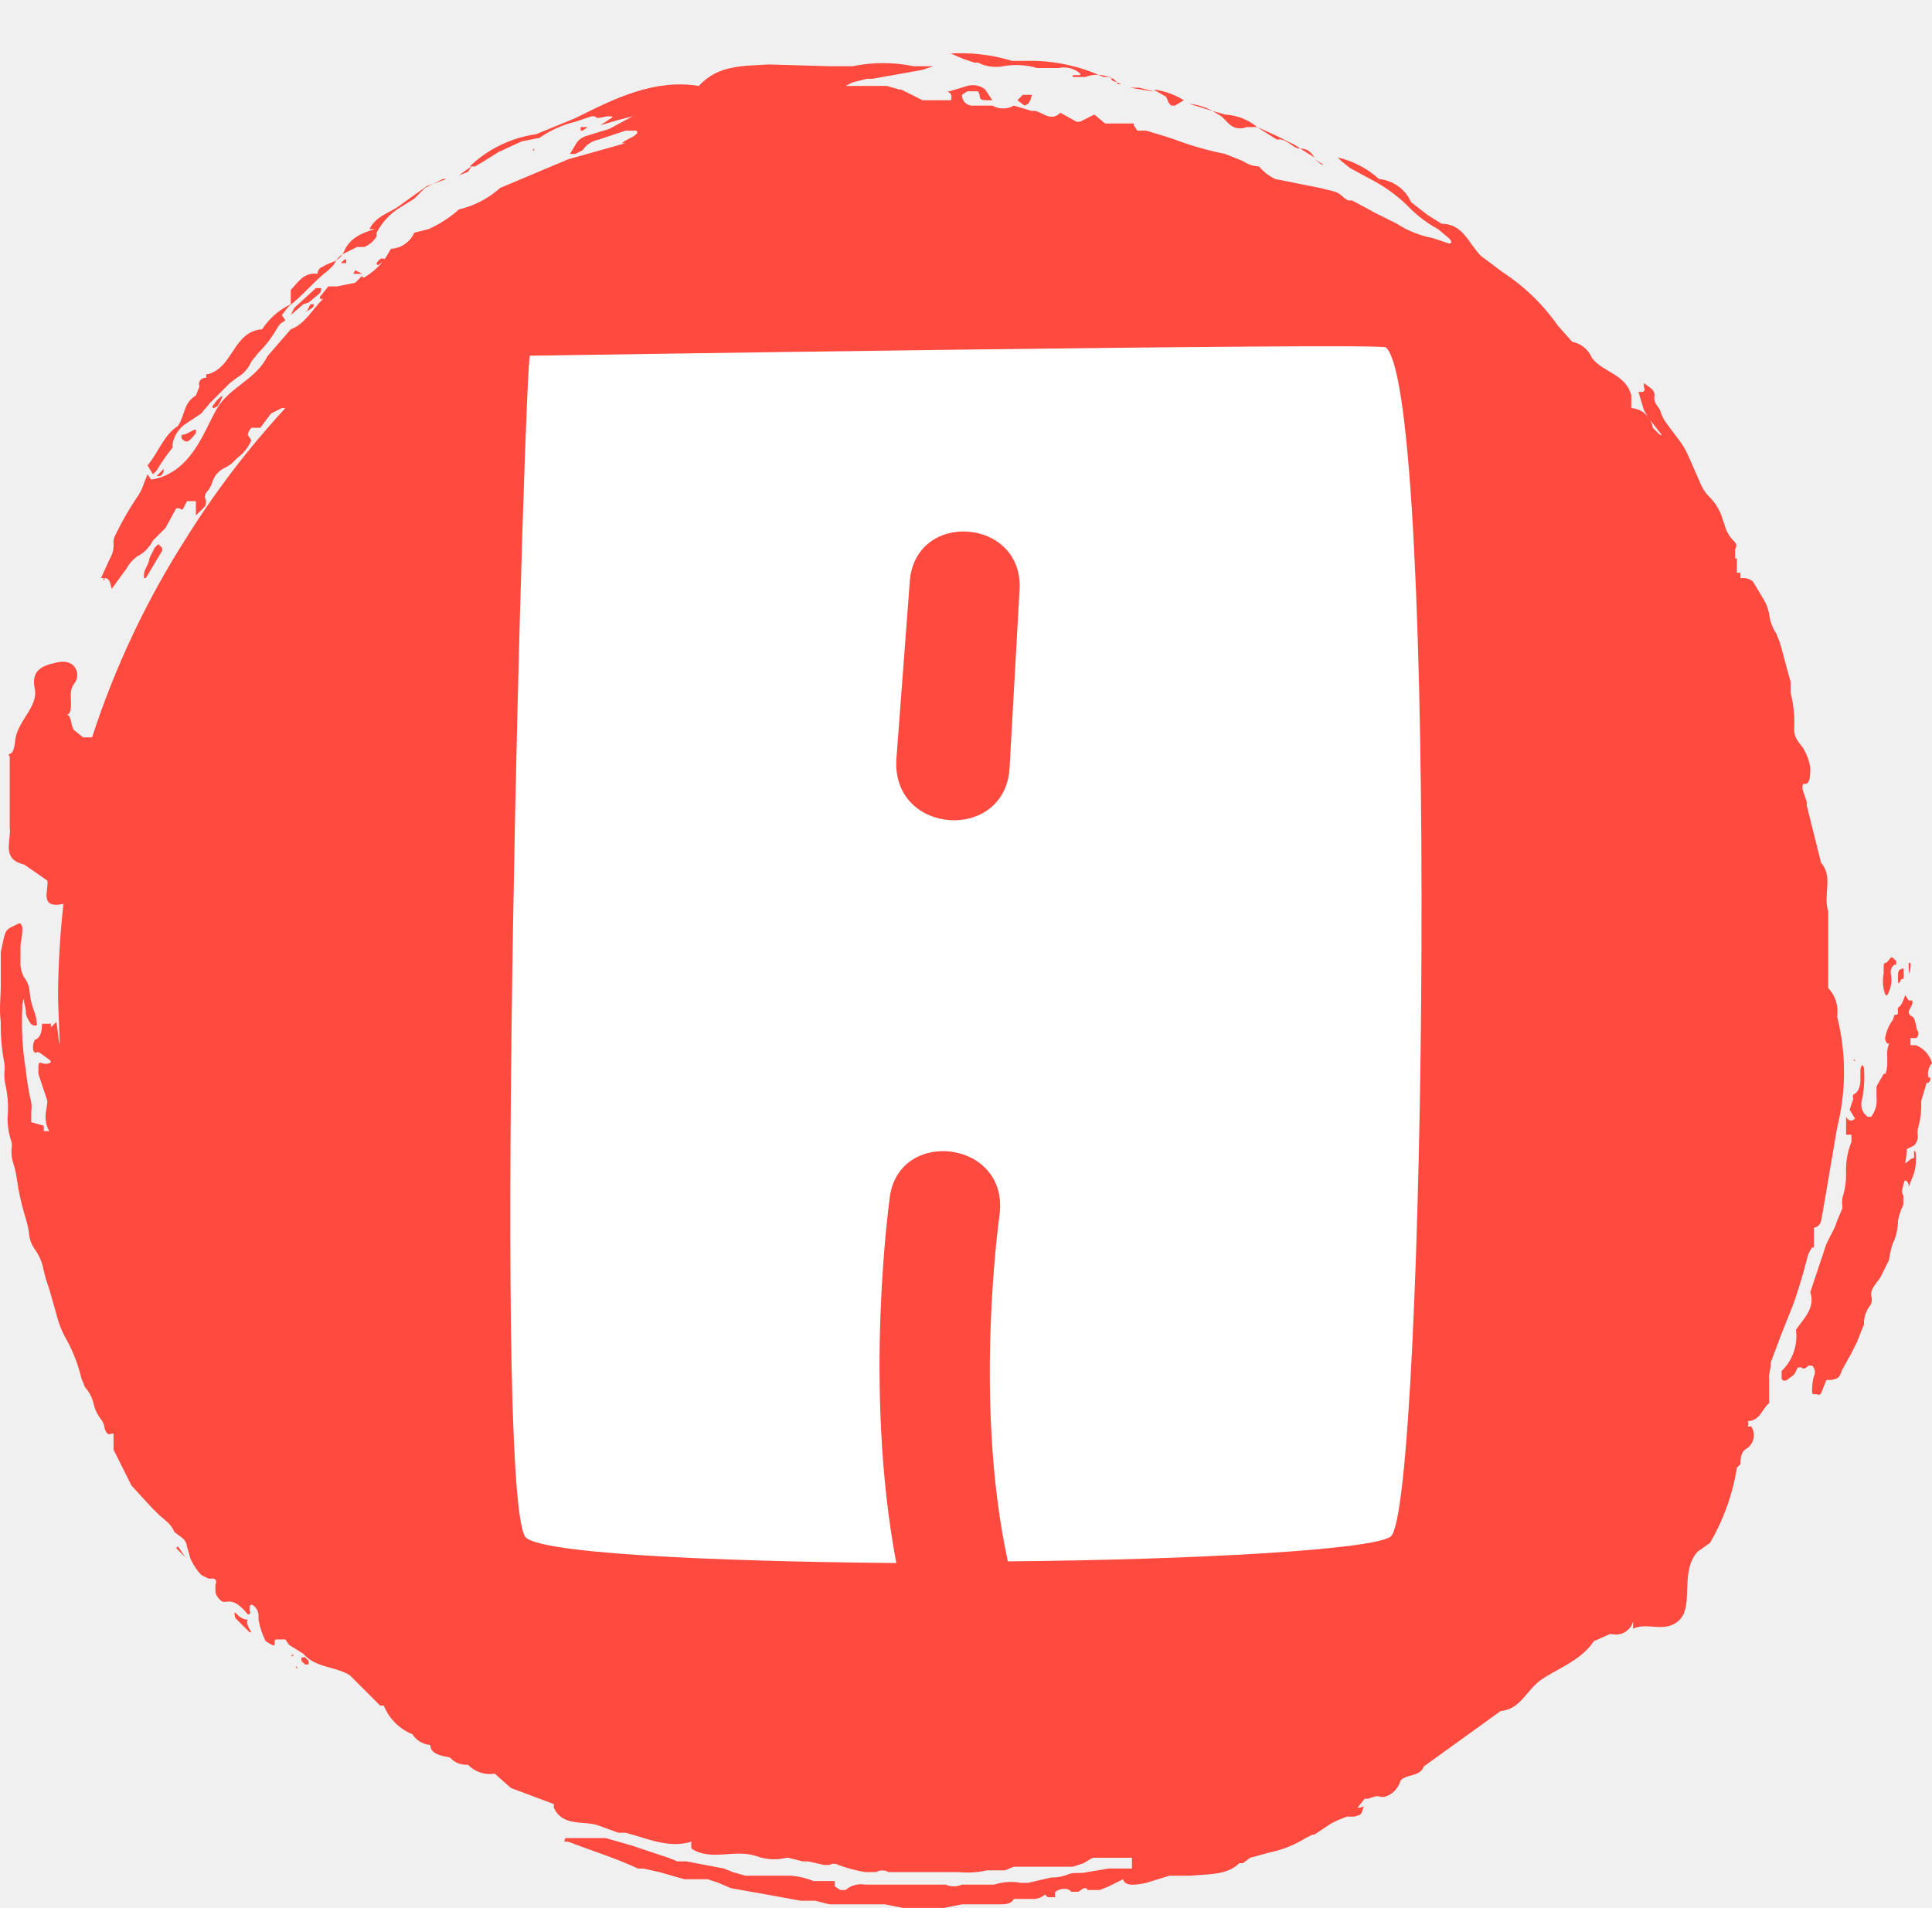
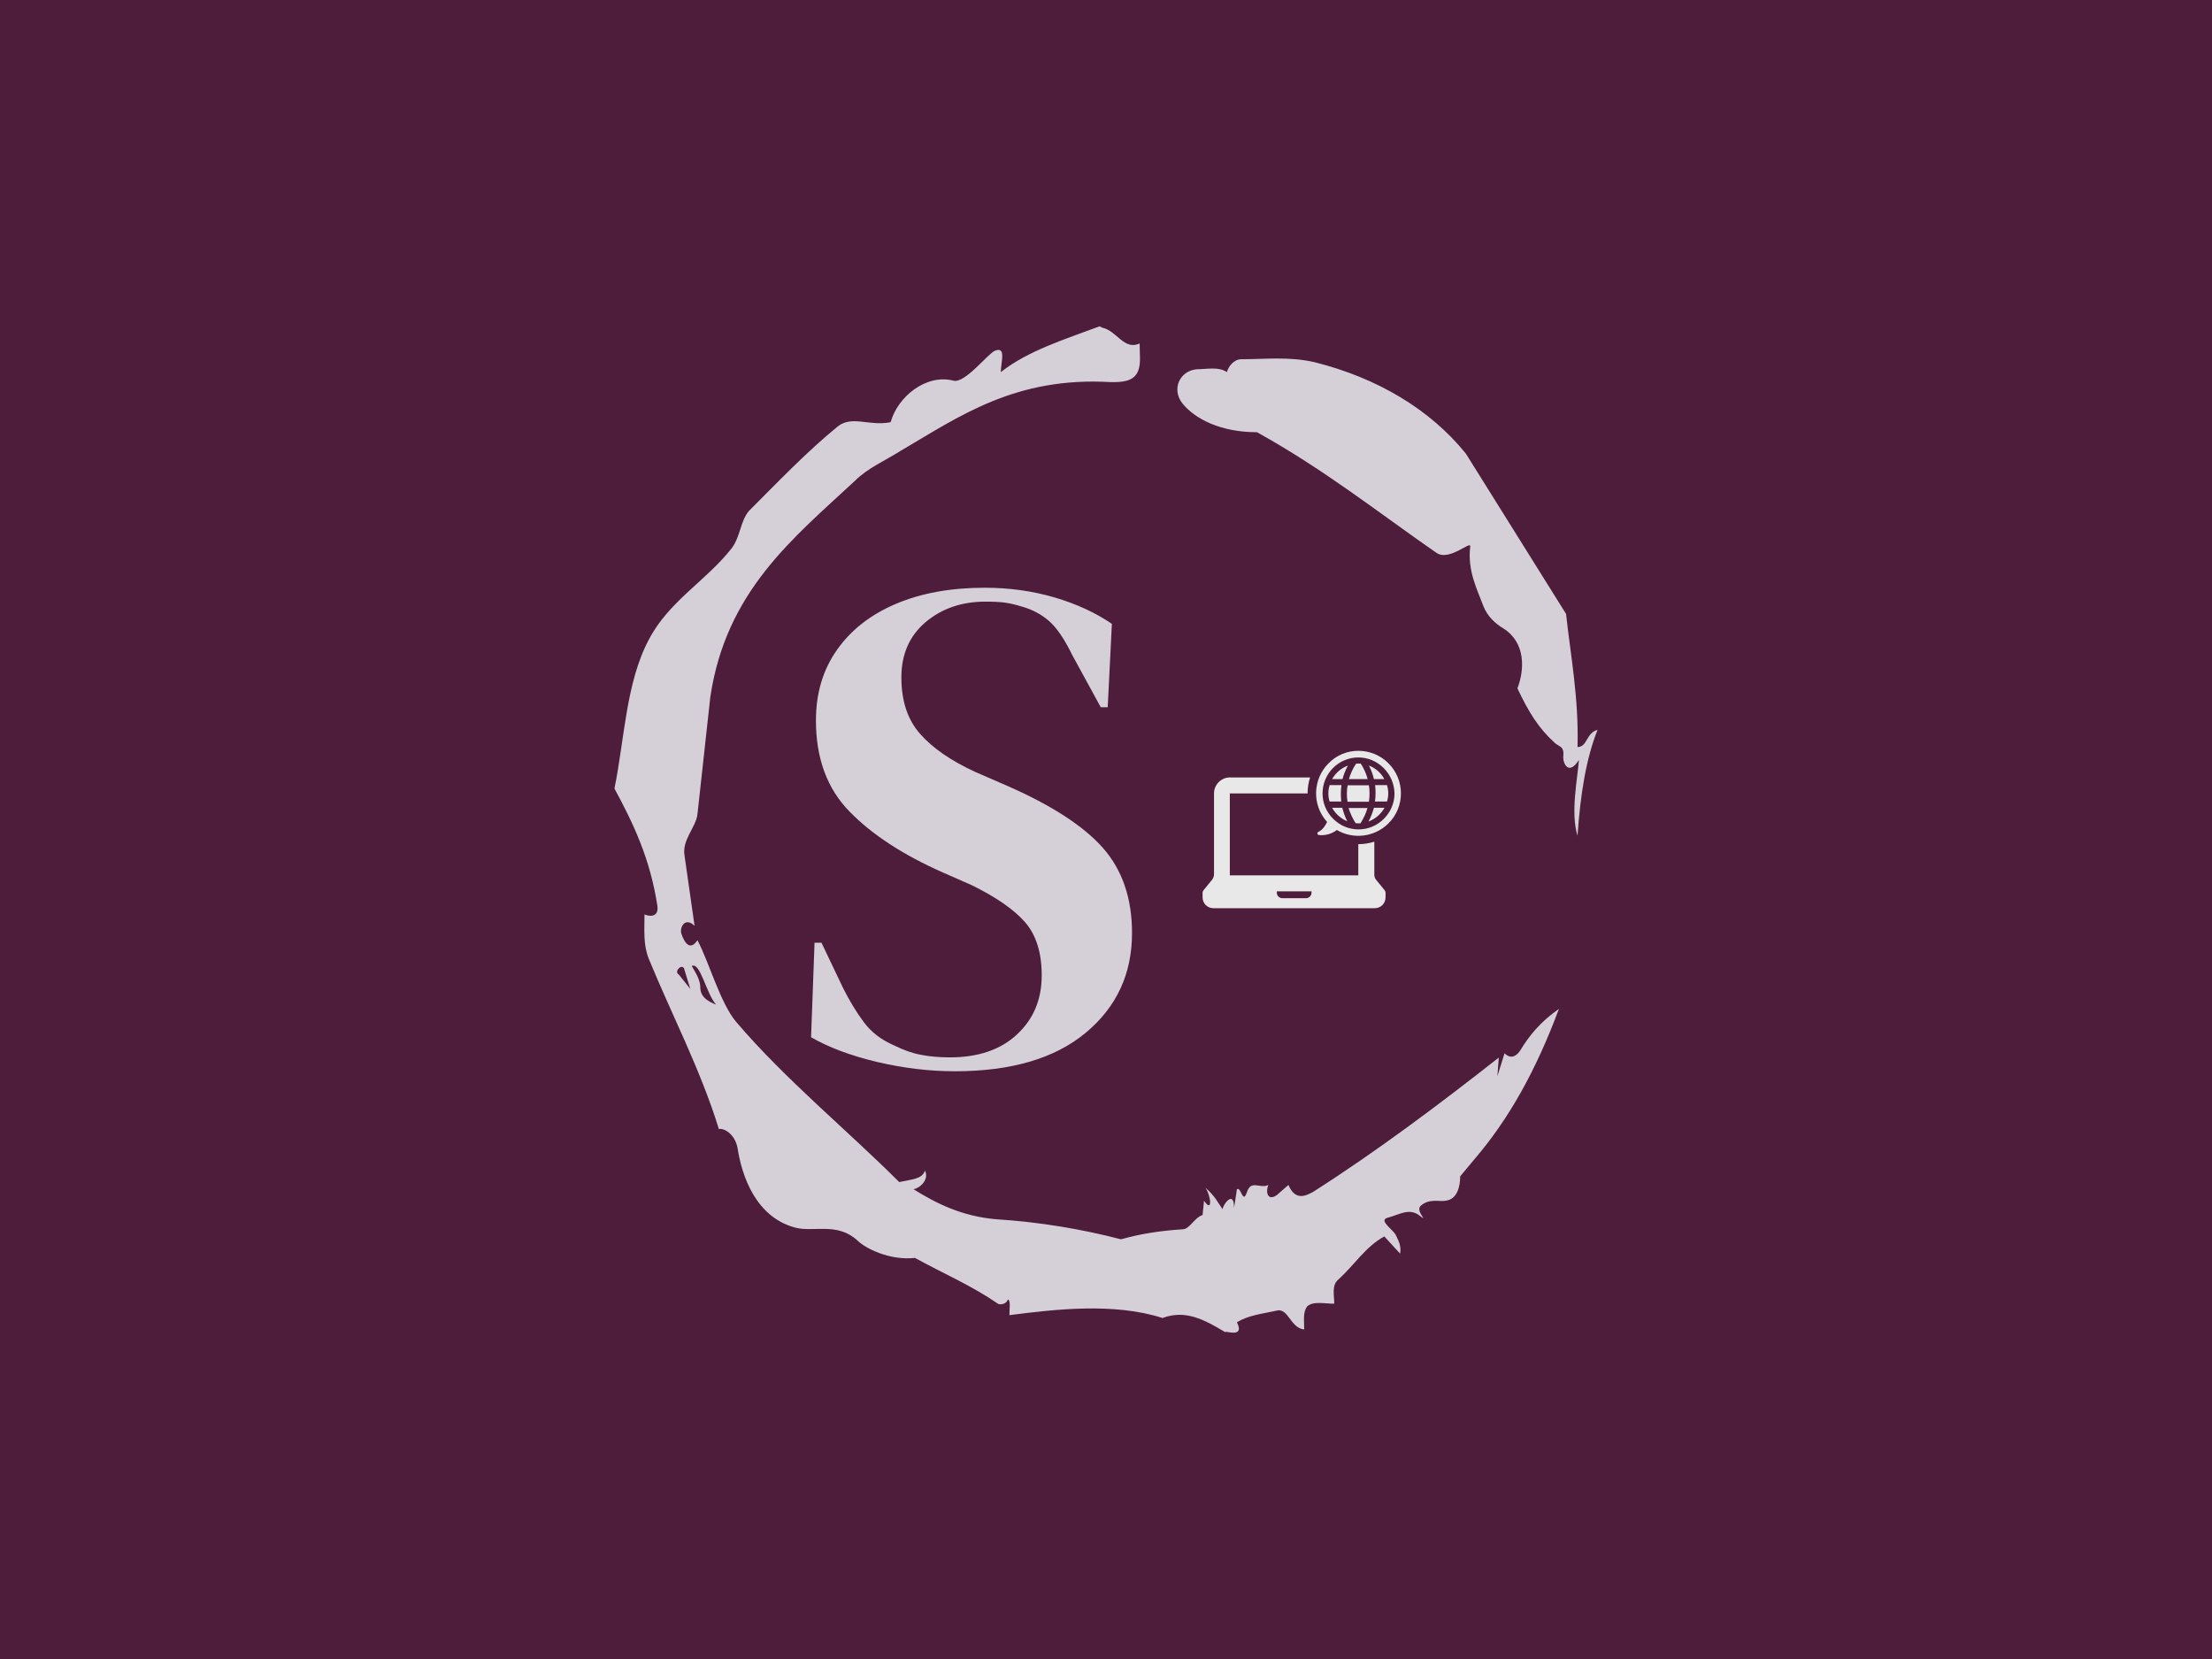
- <svg xmlns="http://www.w3.org/2000/svg" width="308.761" height="304.916" viewBox="0 0 106.008 104.687" class="css-1j8o68f" version="1.1" id="svg23">
-   <defs id="SvgjsDefs2684" />
-   <g id="SvgjsG2685" featurekey="rootContainer" transform="matrix(0.9820593,0,0,0.9820593,-0.05456052,0)" fill="#ff4a3f">
-     <g id="g17">
-       <path d="M19.8 15.3h.5l-.4-.2zm.5.1zm.8-.7c0 .1 0 .1.1.1l.4-.3c-.2-.1-.3-.1-.5.2zm.4-.2zm-4.1 2.3zm-.2.6l.3-.2c.1-.1.1-.2.1-.2h-.2l-.2.4c-.1-.1-.1 0 0 0zm2.2-2.9h-.1l-.2.2h.3zm-2.1 2.4l.6-.5c.1-.1.1-.2.1-.3h-.3l-1.2 1.1-.2.4.7-.6zm-1.1.8z" id="path3" />
-       <path d="M9.7 25v-.2a1.7 1.7 0 0 1 .7-1.1l.9-.6.5-.6.7-.7.4-.4.4-.3a1.9 1.9 0 0 0 .8-.9l.4-.5a5.9 5.9 0 0 0 1-1.3l.2-.3.3-.2-.2-.3.4-.5c.8-.6 1.4-1.4 2.2-2l.3-.3a1.4 1.4 0 0 1 .5-.6l.8-.4h.4a1.4 1.4 0 0 0 .7-.6V13a3.5 3.5 0 0 1 1.3-1.4l.8-.5.2-.2.4-.4 1-.5h.2l-1.1.4-1.4 1c-.6.5-1.4.6-1.8 1.4h.3c-.7.2-1.4.5-1.7 1.2s-.8.6-1.2.9a.4.4 0 0 0-.3.4c-.8-.1-1.1.5-1.5.9v.8a3.9 3.9 0 0 0-1.6 1.4c-1.6.1-1.6 2.1-3 2.5h-.1a.2.2 0 0 0 0 .2c-.3 0-.5.2-.4.5l-.2.5c-.7.4-.6 1.1-1 1.7-.8.5-1.1 1.5-1.7 2.2l.3.5.2-.2a11.6 11.6 0 0 1 .9-1.3zM53.9 3.3l.6.2h.2a2.2 2.2 0 0 0 1.4.2 4.1 4.1 0 0 1 1.9.1h1.2a1.4 1.4 0 0 1 1.2.3.1.1 0 0 1 0 .1H60a.1.1 0 0 0 0 .1h.7a1.8 1.8 0 0 1 1.3 0c.2 0 .1.1.2.2l.5.2h-.2c-.2-.4-.5-.4-.8-.4a9.7 9.7 0 0 0-4.3-.9h-.8A9.8 9.8 0 0 0 53 3h.2zm7.3 3.1zM50.3 4.7zm10.9 1.7h.2-.2zM19 14.7zm32.1-10zm17.6 2.2a.9.9 0 0 0 1 .2h.6a3.1 3.1 0 0 0-1.8-.7l-.7-.2.5.3zm-3.4-1.3c0 .1.1.2.2.3h.2l.5-.3a4.2 4.2 0 0 0-1.7-.6l.7.4zm7.4 2.7l.8.5c-.2-.3-.4-.5-.8-.5z" id="path5" />
-       <path d="M99 76.1l.6-1.6.6-1.5c.2-.5.6-1.8.8-2.6a1.7 1.7 0 0 1 .3-.7h.1v-1.1c.5-.1.4-.6.5-.9l.8-4.7a12.7 12.7 0 0 0 0-6.2 1.9 1.9 0 0 0-.5-1.6v-4.3c-.3-.9.3-1.9-.4-2.7L101 45a.4.4 0 0 0 0-.2l-.2-.6a.5.5 0 0 1 0-.4h.1c.3 0 .3-.5.3-.9a3 3 0 0 0-.4-1.1l-.3-.4a1.1 1.1 0 0 1-.2-.7 6.7 6.7 0 0 0-.2-2v-.6c-.2-.7-.4-1.5-.6-2.2l-.2-.5a2.5 2.5 0 0 1-.4-1.1 2.5 2.5 0 0 0-.3-.8l-.6-1a.8.8 0 0 0-.6-.2h-.1V32h-.2v-.8H97V31a.4.4 0 0 0 0-.1v-.2c.1-.2.1-.3-.1-.5a1.8 1.8 0 0 1-.4-.6l-.2-.6a2.9 2.9 0 0 0-.7-1.2 2.2 2.2 0 0 1-.5-.7l-.7-1.6a4.3 4.3 0 0 0-.6-1l-.6-.8a2.4 2.4 0 0 1-.4-.8l-.2-.3a.6.6 0 0 1-.1-.5.5.5 0 0 0-.2-.4l-.4-.3v.2c.1.2 0 .3-.1.3h-.2l.3 1 .3.5.7.9h-.1l-.2-.2-.2-.2a1.3 1.3 0 0 0-1.2-1.1v-.7c-.3-1.2-1.6-1.3-2.2-2.1a1.5 1.5 0 0 0-1.1-.9l-.8-.9a11.3 11.3 0 0 0-3.1-3l-.8-.6-.4-.3c-.7-.7-1-1.8-2.2-1.8l-.8-.5-.9-.7a2.2 2.2 0 0 0-1.8-1.3 5.1 5.1 0 0 0-2.3-1.2l.2.2.5.4 1.3.7a8.5 8.5 0 0 1 2.1 1.6 6.8 6.8 0 0 0 1.5 1.1l.6.5c.1.1.2.2.1.3H81l-.9-.3a5.6 5.6 0 0 1-2-.8l-1.2-.6-1.3-.7h-.2c-.3-.1-.4-.4-.8-.5l-.8-.2-2.5-.5a2.6 2.6 0 0 1-.9-.7 1.7 1.7 0 0 1-.9-.3l-1-.4a18.1 18.1 0 0 1-2.8-.8l-.6-.2-1-.3h-.5l-.2-.3v-.1h-1.6l-.6-.5-.4.2-.4.2h-.2l-.9-.5c-.6.6-1.1-.2-1.6-.1l-1-.3a1.2 1.2 0 0 1-1.2 0h-1.2a.6.6 0 0 1-.5-.6l.3-.2h.6a.7.7 0 0 1 .1.3c0 .2.2.2.5.2h.2l-.4-.6a1.1 1.1 0 0 0-1-.2l-1 .3H53c.3.2.2.3.2.5h-1.6l-.4-.2-.8-.4h-.1l-.7-.2h-2.3l.4-.2.8-.2h.3l1.7-.3 1.1-.2.6-.2h-1.1a8.4 8.4 0 0 0-3.4 0h-1.3L43 3.6c-1.4.1-2.8 0-3.9 1.2-2.5-.4-4.7.7-6.9 1.8l-2.2.9a6.7 6.7 0 0 0-3.7 1.8h.3l.5-.3.8-.5 1.3-.6 1-.2a6 6 0 0 1 2-.9l.9-.3h.2c.1.2.5 0 .7 0h.2c.1 0 .1.1 0 .1l-.6.4 1-.3.8-.2-1.3.7-1.3.4a1 1 0 0 0-.6.5l-.3.5h.3l.4-.2a1.4 1.4 0 0 1 .9-.6l1.5-.5h.5a.1.1 0 0 1 .1.2c-.2.2-.6.3-.8.5h.2l-3.2.9-3.8 1.6a5.2 5.2 0 0 1-2.3 1.2 6.6 6.6 0 0 1-1.7 1.1l-.8.2a1.5 1.5 0 0 1-1.3.9l-.3.5a3.7 3.7 0 0 1-1.2 1.1h-.1v-.1l-.2.2-.2.2-1 .2h-.5l-.4.5c-.1.1-.1.2 0 .2h.1c-.6.6-1 1.4-1.8 1.7L15 19.9c-.6 1.2-1.8 1.6-2.6 2.6s-1.4 3.9-3.9 4.3l-.2-.3-.2.5a2.7 2.7 0 0 1-.4.8 16.9 16.9 0 0 0-1.2 2.1.8.8 0 0 0-.1.5 1.4 1.4 0 0 1-.2.8l-.5 1.1h.2c.3 0 .3.3.4.6l.8-1.1a2.2 2.2 0 0 1 .6-.7 2 2 0 0 0 .9-.9l.3-.3.4-.4.6-1.1h.2c.1.1.1.1.2 0l.2-.4h.5v.8l.5-.5a.5.5 0 0 0 0-.5.4.4 0 0 1 .1-.3 1.5 1.5 0 0 0 .3-.5 1.3 1.3 0 0 1 .8-.9l.3-.2.3-.3a2.4 2.4 0 0 0 .8-1l-.2-.3c0-.1.1-.3.2-.4h.5l.6-.8.6-.3h.2a48.8 48.8 0 0 0-5.5 7.2h-.1.1a48.4 48.4 0 0 0-5.3 11.2h-.5l-.5-.4c-.2-.2-.1-.7-.4-.9h.1c.3-.5-.1-1.2.3-1.7s.1-1.4-.9-1.2-1.5.5-1.3 1.5-1 1.8-1.1 2.9-.5.5-.3.9v3.9c.1.8-.5 1.8.8 2.1l1.3.9c.1.5-.5 1.6.9 1.3a49.2 49.2 0 0 0-.3 5c0 1.1.1 2.2.1 3.3v-.4c-.1-.4-.1-.8-.2-1.3l-.3.3v-.2h-.5c0 .5-.1.8-.4.9a.9.9 0 0 0-.1.5c0 .1.1.3.2.2s.4.2.7.4-.2.3-.4.2-.2.1-.2.3v.3l.5 1.5c0 .3-.1.6-.1.9a1.7 1.7 0 0 0 .2.8h-.3v-.3l-.7-.2v-.6a1.5 1.5 0 0 0 0-.5 14.6 14.6 0 0 1-.3-1.8 16.6 16.6 0 0 1-.2-3.5.9.9 0 0 1 .1-.5v.2a2.9 2.9 0 0 1 .1.5.8.8 0 0 0 .1.4c.1.2.2.4.4.4s.1-.1.1-.2a2.1 2.1 0 0 0-.1-.5 4.2 4.2 0 0 1-.3-1.3 1.5 1.5 0 0 0-.3-.7 1.6 1.6 0 0 1-.2-.9v-.8c0-.3.1-.6.1-.9a.5.5 0 0 0-.1-.4h-.1c-.8.4-.7.2-1 1.6V55c0 .7-.1 1.4 0 2.1a10.8 10.8 0 0 0 .2 2.3 1.8 1.8 0 0 1 0 .5 3.1 3.1 0 0 0 .1.9 5.9 5.9 0 0 1 .1 1.3 3.9 3.9 0 0 0 .2 1.7 1.2 1.2 0 0 1 0 .4 2.1 2.1 0 0 0 .1.8 4.9 4.9 0 0 1 .2.9 14 14 0 0 0 .5 2.2 5 5 0 0 1 .2 1 1.7 1.7 0 0 0 .3.7 2.9 2.9 0 0 1 .5 1.2 8.5 8.5 0 0 0 .3 1l.4 1.4a5.4 5.4 0 0 0 .6 1.5 8.5 8.5 0 0 1 .8 2.1l.2.5a2.1 2.1 0 0 1 .5 1 2.1 2.1 0 0 0 .4.8 1 1 0 0 1 .2.5c.1.3.2.4.4.3h.1v.9l.5 1 .5 1 1.1 1.2.4.4c.3.3.7.5.9 1l.4.3a.7.7 0 0 1 .3.5l.2.7a3.3 3.3 0 0 0 .6.9l.4.2h.3a.2.2 0 0 1 .1.3 2.5 2.5 0 0 0 0 .5.9.9 0 0 0 .4.5h.2c.4-.1.8.2 1.2.7h.1c0-.1.1-.1 0-.2v-.2c0-.1.1-.2.2-.1a.7.7 0 0 1 .3.6v.2a4.3 4.3 0 0 0 .4 1.2c.5.3.5.3.5.1s0-.2.2-.2h.4l.2.3.8.5c.7.8 1.8.7 2.6 1.2l1.7 1.7h.2a2.9 2.9 0 0 0 1.6 1.6 1.3 1.3 0 0 0 1 .6c0 .5.6.6 1.1.7a1.2 1.2 0 0 0 .8.4h.2a1.7 1.7 0 0 0 1.5.5l.9.8 2.4.9v.2c.5 1.1 1.7.7 2.5 1l1.1.4h.4c1.2.3 2.4.9 3.7.5a.7.7 0 0 0 0 .4c1.1.7 2.4 0 3.6.4a2.9 2.9 0 0 0 1.7.1h.1l.8.2h.3l.9.2h.3a.5.5 0 0 1 .5 0 7.9 7.9 0 0 0 1.5.4h.6a.7.7 0 0 1 .7 0h3.9a5 5 0 0 0 1.6-.1h1l.5-.2H60l.6-.2.5-.3h2.2v.6H62l-1.2.2c-.4.1-.7 0-1 .1a2.4 2.4 0 0 1-1 .2l-1.3.3h-.4a3.1 3.1 0 0 0-1.5.1h-1.8a1.1 1.1 0 0 1-.9 0h-4.5a1.3 1.3 0 0 0-1.1.3H47l-.3-.2v-.3h-1.2a4.1 4.1 0 0 0-1.3-.3h-2.5l-.7-.2-.5-.2-2.1-.4h-.5l-.5-.2-2.1-.7-1.4-.4h-2.2c-.1 0-.1.1-.1.2h.2c1.3.5 2.6.9 3.9 1.5h.3l.9.2 1.4.4h1.3l.6.2.7.3 1.7.3 1.1.2 1.1.2h.8l.8.2h3.1l1 .2h2.3l1-.2H56c.4 0 .6-.1.7-.3h1a1 1 0 0 0 .8-.3c-.1.1 0 .1.1.2h.4v-.2c0-.1 0-.1.2-.2s.6-.1.7.1h.4l.3-.2c.2 0 .2 0 .2.1h.7l.5-.2.8-.4c.1.3.4.4 1.3.2l1.3-.4h1.2c.9-.1 2 0 2.7-.7h.2l.4-.3 1.1-.3a6.1 6.1 0 0 0 2-.8l.4-.2h.1l.9-.6.4-.2.5-.2h.4c.4-.1.4-.1.5-.4s0-.1-.2-.1h-.1l.4-.5h.2c.3-.1.5-.2.7-.1h.2a1.3 1.3 0 0 0 .9-.9c.3-.4 1.1-.2 1.3-.8l4.3-3.1c1.1-.1 1.4-1.1 2.2-1.7s2.3-1.1 3-2.2l.9-.4h.1a1 1 0 0 0 1.2-.7v.4c.8-.4 1.8.3 2.6-.5s0-2.7 1-3.8l.7-.5a12.1 12.1 0 0 0 1.5-4.2l.2-.2c0-.3 0-.7.4-.9a.9.9 0 0 0 .2-1.2h-.2a.3.3 0 0 0 0-.3c.7 0 .8-.7 1.2-1V77a.5.5 0 0 1 0-.2 3.8 3.8 0 0 0 .1-.7zM5.9 32.2z" id="path7" />
-       <path d="M26.4 9.3l-.3.2-.4.3.5-.2zm6.1-2h.1l.3-.2h-.4zm-2.6 1l-.1.1h.1v-.1zm-1.5 1.4zm1.3-.2zm-6.3 3.1zM9.2 26.2l-.4.4H9a.4.4 0 0 0 .2-.4zm3-3.5a2.1 2.1 0 0 0 .3-.6 1.5 1.5 0 0 0-.5.5c-.1.1-.1.2 0 .2zM11 24.2V24c-.2 0-.5.3-.8.3v.2c.3.3.4.2.8-.3zm3 66.2zM73.9 9.2h.1l-.5-.3zm-2.5-1.4c.5-.1.8.4 1.2.5h.1l-.3-.2-1-.5-1.1-.5.3.2zM52.8 3.1zm11.7 2h-.1l-1.2-.2h.5zm2 .7l1.3.4a3.3 3.3 0 0 0-1.3-.4zm-9 0a1 1 0 0 0 .2-.5h-.5l-.3.3.4.3zm9 1.6zM49.9 4.2zm2.9.7zM48.5 4zm13.8 2.1a.5.5 0 0 0 0 .1zm44.8 52.3h-.3V58h.3c.1 0 .2-.3.1-.4s-.1-.7-.3-.8a.3.3 0 0 1-.2-.3l.2-.4a.4.4 0 0 0 0-.2h-.2l-.2-.3c-.1.3-.2.6-.4.7a.5.5 0 0 0 0 .2c0 .1 0 .2-.1.2h-.1a1.1 1.1 0 0 1-.1.3 2.3 2.3 0 0 0-.4.9.4.4 0 0 0 .1.4h.1a1.7 1.7 0 0 0-.1.8v.4a1.8 1.8 0 0 1-.1.5h-.1l-.4.7v.6a1.5 1.5 0 0 1-.3 1.1h-.2l-.2-.2a.9.9 0 0 1-.1-.8 6.5 6.5 0 0 0 .1-1.7c0-.1-.1-.2-.1-.2a.5.5 0 0 0-.1.3v.6c0 .2-.1.6-.3.7s-.1.2-.1.3l-.2.6.3.5c-.2.2-.4.1-.5-.1v1h.3v.4a4.2 4.2 0 0 0-.3 1.4 3.3 3.3 0 0 0 0 .4 4 4 0 0 1-.2 1.3 2 2 0 0 0 0 .6l-.3.7a3.2 3.2 0 0 1-.3.7l-.3.6-.9 2.7c.3.9-.4 1.5-.8 2.1a2.7 2.7 0 0 1-.8 2.3v.4c0 .1.1.2.3.1l.4-.3.2-.4h.2c.1.1.2.1.4-.1h.2a.5.5 0 0 1 .1.6 2.9 2.9 0 0 0-.1.8c0 .1 0 .2.1.2h.2c.1.1.2 0 .3-.3l.2-.5h.3c.4-.1.4-.1.6-.6l.5-.9.3-.6.4-1a1.6 1.6 0 0 1 .3-1 .6.6 0 0 0 .1-.6c0-.2 0-.3.2-.6l.3-.4.5-1a4.7 4.7 0 0 1 .2-.9 3 3 0 0 0 .3-1.3 3.8 3.8 0 0 1 .3-.9v-.5c-.1-.2-.1-.2 0-.6s.1-.2.2-.2a.4.4 0 0 1 .1.3l.2-.5a2.3 2.3 0 0 0 .2-.9v-.3c0-.1 0-.3-.1-.3v.4c-.2 0-.3.2-.5.3a6.4 6.4 0 0 0 .1-.8l.4-.2a.7.7 0 0 0 .2-.6 1.4 1.4 0 0 1 0-.3 4.8 4.8 0 0 0 .2-1.4v-.2l.3-1h.1a.3.3 0 0 0 .1-.3h-.1a.9.9 0 0 1 .2-.8 1.5 1.5 0 0 0-.9-1zm-1.2 7.8zm-.2-9.9zm0 0zM9.1 30.8a.3.3 0 0 0 0-.2l-.2-.2-.2.2-.3.6c0 .3-.3.6-.3.9v.2h.1zm96.3 24.8h.1a1.7 1.7 0 0 0 .2-1.2.5.5 0 0 1 .2-.5h.1v-.2l-.2-.2h-.1c-.1.1-.2.3-.3.3s-.1.1-.1.3v.3a2.2 2.2 0 0 0 .1 1.2zM13.2 90.1c-.1 0 0 .2 0 .3l.8.8h.1c-.2-.3-.3-.6-.2-.7a.9.9 0 0 1-.5-.2zm.8.3zm92.3-35.7h.1a2 2 0 0 0 0-.6c-.3.1-.3.1-.3.6s.1.1.2 0z" id="path9" />
-       <path d="M106.7 62a.6.6 0 0 0 .1-.5c0-.1-.1-.2-.1-.1h-.2v.2c0 .4.1.5.2.4zm.1-8.2h-.1v.6a1 1 0 0 0 .1-.6zM17.1 92.6h-.2v.2l.2.2h.2v-.2zm86.6-33.3c0-.1 0-.1-.1-.1zM9.9 86.5l.5.5-.4-.6z" id="path11" />
-       <circle cx="10.5" cy="87.1" transform="rotate(-24.8 10.4 87.159)" id="circle13" />
-       <path d="M9.7 30.1h-.1v.2-.2h.1zm83.2-6.6l-.2-.3h-.1zm-14.7 77.1zM5.9 32.2zm-.1.2a.3.3 0 0 0 .1-.2v.2zm1.9-4.9zM61.5 2.4zm42.8 58.2v.1-.1zM16.4 92.5h-.1c.1.1.2 0 .1-.1zm.2.7h.1l-.1-.1v.1zm73.9-71.3zm15.2 34.4zM14.6 91.7zm92.1-37zm-.8 11.4zM34.6 0z" id="path15" />
-     </g>
-   </g>
-   <g id="SvgjsG2686" featurekey="nameFeature-0" transform="matrix(2.284354,0,0,2.284354,27.98006,-5.60952)" fill="#ffffff">
-     <path d="M9.6 16.48 l-0.32 4.24 c-0.08 1.8 2.6 1.96 2.72 0.2 l0.24 -4.28 c0.12 -1.76 -2.56 -1.96 -2.64 -0.16 z M0.48 11 l0 0 c0.04 0 20.48 -0.32 20.56 -0.2 c1.28 1.12 0.96 27.8 0.12 28.56 c-0.4 0.32 -4.64 0.56 -9.2 0.6 c-0.84 -3.84 -0.2 -8.32 -0.2 -8.32 c0.24 -1.8 -2.44 -2.12 -2.64 -0.4 c0 0.04 -0.64 4.52 0.16 8.76 c-4.56 -0.04 -8.68 -0.24 -8.92 -0.64 c-0.8 -1.44 0 -28.28 0.12 -28.36 z" id="path20" />
+ <svg xmlns="http://www.w3.org/2000/svg" version="1.1" width="2000" height="1500" viewBox="0 0 2000 1500">
+   <rect width="2000" height="1500" fill="#4d1d3b" />
+   <g transform="matrix(0.4444444,0,0,0.4444444,555.5556,250)">
+     <svg viewBox="0 0 320 360" data-background-color="#4d1d3b" preserveAspectRatio="xMidYMid meet" height="2250" width="2000">
+       <g id="tight-bounds" transform="matrix(1,0,0,1,0.0000235,0)">
+         <svg viewBox="0 0 320 360" height="360" width="320">
+           <g>
+             <svg />
+           </g>
+           <g>
+             <svg viewBox="0 0 320 360" height="360" width="320">
+               <g>
+                 <path transform="translate(-74.99272,-51.79039) scale(4.65793,4.65793)" d="M20.6 59.9l0.8 1-0.4-1.3c-0.1-0.6-0.8 0.1-0.4 0.3M21.5 59.3c0.3 0.5 0.6 1 0.6 1.5 0 0.7 0.6 1 1.1 1.2-0.7-0.8-1.1-3-1.7-2.7M59.9 16.9c1.7 0 3.3-0.2 5.1 0.2 4.4 1.1 8.1 3.3 10.6 6.4l7 11.2c0.3 2.8 0.9 5.9 0.8 9.3 0.7 0 0.6-1 1.4-1.2-0.8 2-1.2 4.5-1.4 7.4-0.5-1.6 0-4 0.1-5.3-0.7 1.1-1.1 0.3-1.1-0.2 0.1-0.8-0.3-0.7-0.6-1-1.1-1-1.8-2.1-2.6-3.8 0.5-1.3 0.6-3.2-1-4.2-0.5-0.3-1.1-0.8-1.4-1.6-0.4-1.1-1.1-2.4-0.9-4.1 0.1-0.5-1.5 1.1-2.4 0.4-3.9-2.7-7.8-5.8-12.5-8.4-2.5 0-4.3-0.9-5.2-2-0.8-1-0.2-2.3 1-2.4 0.7 0 1.5-0.2 2.1 0.2 0.1-0.4 0.5-0.9 1-0.9M50 14.6l0.2 0.1c1 0.2 1.5 1.6 2.6 1.1 0 0.7 0.1 1.4-0.1 1.9-0.3 0.8-1.2 0.8-1.9 0.8-6.7-0.4-10.6 2.4-14.7 4.8-1.1 0.7-2.3 1.2-3.2 2.1-4.3 4-9 7.7-10.1 15.1l-0.9 8.2c-0.1 0.9-1.1 1.8-0.9 2.9l0.7 4.9c-0.7-0.7-1.1 0.2-0.9 0.6 0.1 0.3 0.5 1.3 1.1 0.4 0.8 1.5 1.6 4.4 2.7 5.7 3.4 4 7.8 7.6 11.4 11.2 0.9-0.2 1.6-0.2 1.8-0.8 0.3 0.6-0.3 1.2-0.8 1.3 1.6 1 3.4 1.9 5.8 2.1 3.1 0.2 6 0.7 8.7 1.4 1.4-0.4 2.8-0.6 4.3-0.7 0.5 0 0.8-0.8 1.4-1l0.1-1c0.6 0.9 0.5-0.3 0.1-0.9 0.7 0.6 0.9 1.1 1.2 1.5 0-0.3 0.8-1.4 0.8-0.1l0.2-1.3c0.3-0.2 0.4 1.1 0.7 0.2 0.3-0.9 0.9-0.2 1.5-0.5-0.2 0.4-0.1 1.2 0.6 0.7l0.8-0.7c0.5 1.2 1.3 0.7 1.7 0.5 4.4-2.8 8.8-6.1 13-9.4l-0.1 1.3 0.5-1.6c0.5 0.5 0.9 0.1 1.1-0.2 0.6-1 1.4-2 2.7-2.9-1.6 4.3-3.5 7.7-5.9 10.5l-1 1.2c0 0.7-0.2 1.6-1 1.7-0.4 0.1-1.2-0.2-1.8 0.4-0.3 0.4 0.7 1.2-0.1 0.6-0.7-0.5-1.4 0-2.2 0.2-0.6 0.2 0.4 0.8 0.6 1.2 0.2 0.4 0.4 0.8 0.3 1.3l-1.1-1.2c-1.3 0.7-2.1 2-3.2 3-0.5 0.4-0.3 1.1-0.3 1.7-0.7 0-1.5-0.2-1.9 0.2-0.3 0.4-0.2 1-0.2 1.6-1-0.1-1.1-1.6-2-1.3-0.9 0.2-1.9 0.3-2.7 0.8 0.6 1.2-1 0.5-0.8 0.7-1.5-0.9-2.8-1.6-4.4-1-3.4-1.1-7.6-0.6-10.7-0.2 0-0.5 0.1-1-0.1-1.1-0.2 0.5-0.8 0.3-0.7 0.3-1.9-1.3-3.8-2.1-5.8-3.2-1.8 0.2-3.5-0.7-4-1.2-1.4-1.3-3-0.6-4.3-0.9-2.8-0.7-3.8-3.6-4.1-5.6-0.2-1-1-1.4-1.3-1.3-1.3-4.2-3.3-8-4.9-11.9-0.4-1-0.3-2-0.3-3.1 0.5 0.2 1 0.1 0.9-0.6-0.5-3.3-1.7-5.8-3-8.2 0.7-3.4 0.8-7.4 2.4-10.4 1.4-2.7 4-4.1 5.8-6.4 0.6-0.8 0.6-1.9 1.2-2.6 2-2 4-4.1 6.2-5.9 1-0.8 2.2 0 3.7-0.3 0.5-1.8 2.5-3.4 4.4-2.9 0.8 0.2 2.4-1.9 2.9-2.1 0.8-0.3 0.4 0.8 0.4 1.5 1.9-1.5 4.5-2.3 6.9-3.2" fill="#d5cfd8" fill-rule="nonzero" stroke="none" stroke-width="1" stroke-linecap="butt" stroke-linejoin="miter" stroke-miterlimit="10" stroke-dasharray="" stroke-dashoffset="0" font-family="none" font-weight="none" font-size="none" text-anchor="none" style="mix-blend-mode: normal" data-fill-palette-color="tertiary" />
+               </g>
+               <g transform="matrix(1,0,0,1,64,101.3077)">
+                 <svg viewBox="0 0 192 157.385" height="157.385" width="192">
+                   <g>
+                     <svg viewBox="0 0 192 157.385" height="157.385" width="192">
+                       <g>
+                         <svg viewBox="0 0 219.589 180" height="157.385" width="192">
+                           <g>
+                             <svg viewBox="0 0 119.483 180" height="180" width="119.483">
+                               <g id="textblocktransform">
+                                 <svg viewBox="0 0 119.483 180" height="180" width="119.483" id="textblock">
+                                   <g>
+                                     <svg viewBox="0 0 119.483 180" height="180" width="119.483">
+                                       <g transform="matrix(1,0,0,1,0,0)">
+                                         <svg width="119.483" viewBox="1.5 -33.9 23.1 34.8" height="180" data-palette-color="#d5cfd8">
+                                           <path d="M11.85 0.9L11.85 0.9Q9.1 0.9 6.25 0.23 3.4-0.45 1.5-1.55L1.5-1.55 1.75-8.35 2.25-8.35 3.8-5.1Q4.5-3.7 5.3-2.63 6.1-1.55 7.5-0.95L7.5-0.95Q8.5-0.45 9.43-0.28 10.35-0.1 11.5-0.1L11.5-0.1Q14.55-0.1 16.32-1.75 18.1-3.4 18.1-6L18.1-6Q18.1-8.45 16.9-9.83 15.7-11.2 13.05-12.5L13.05-12.5 11-13.4Q6.7-15.3 4.28-17.78 1.85-20.25 1.85-24.35L1.85-24.35Q1.85-27.3 3.38-29.45 4.9-31.6 7.63-32.75 10.35-33.9 14-33.9L14-33.9Q16.65-33.9 19.03-33.2 21.4-32.5 23.15-31.3L23.15-31.3 22.85-25.3 22.35-25.3 20.3-29.05Q19.45-30.8 18.6-31.53 17.75-32.25 16.65-32.55L16.65-32.55Q16-32.75 15.45-32.83 14.9-32.9 14.05-32.9L14.05-32.9Q11.5-32.9 9.75-31.43 8-29.95 8-27.45L8-27.45Q8-24.9 9.35-23.38 10.7-21.85 13.3-20.65L13.3-20.65 15.6-19.65Q20.4-17.55 22.5-15.18 24.6-12.8 24.6-9.05L24.6-9.05Q24.6-4.65 21.28-1.88 17.95 0.9 11.85 0.9Z" opacity="1" transform="matrix(1,0,0,1,0,0)" fill="#d5cfd8" class="wordmark-text-0" data-fill-palette-color="primary" id="text-0" />
+                                         </svg>
+                                       </g>
+                                     </svg>
+                                   </g>
+                                 </svg>
+                               </g>
+                             </svg>
+                           </g>
+                           <g transform="matrix(1,0,0,1,145.7491,60.7038)">
+                             <svg viewBox="0 0 73.84 58.592" height="58.592" width="73.84">
+                               <g>
+                                 <svg version="1.1" x="0" y="0" viewBox="2.3 12.1 95.4 75.7" enable-background="new 0 0 100 100" xml:space="preserve" height="58.592" width="73.84" class="icon-icon-0" data-fill-palette-color="accent" id="icon-0">
+                                   <path d="M84.7 25.7c-0.5-2.2-1.3-4.4-2.4-6.5 3.2 1.2 5.8 3.5 7.4 6.5H84.7zM72.2 19.2c-3.2 1.2-5.9 3.5-7.6 6.5h5C70.2 23.4 71.1 21.2 72.2 19.2zM76.1 18.3c-1.5 2.3-2.7 4.8-3.4 7.4h9c-0.7-2.6-1.8-5.1-3.3-7.4-0.4 0-0.8-0.1-1.3-0.1C76.8 18.3 76.5 18.3 76.1 18.3zM15.4 66.2V72h61.8v-5-2.9V57c2.6 0 5.2-0.4 7.7-1.2v8.4 2.9 4.5c0 1 0.3 2 1 2.7l3.9 4.8c0.3 0.4 0.5 0.8 0.5 1.3v2.2c0 2.9-2.3 5.2-5.2 5.2H7.5c-2.9 0-5.2-2.3-5.2-5.2v-2.2c0-0.5 0.2-0.9 0.5-1.3l4-4.9c0.6-0.8 1-1.7 1-2.7v-5.7-1.7V32.6c0-4.2 3.4-7.7 7.7-7.7H54c-0.8 2.5-1.2 5.1-1.2 7.7H15.4c0 0 0 0 0 0v31.6V66.2zM38 80.3c0 1.5 1.2 2.7 2.7 2.7H52c1.5 0 2.7-1.2 2.7-2.7v-0.6H38V80.3zM68.8 32.8c0-1.4 0.1-2.8 0.3-4.2h-5.7c-0.4 1.3-0.6 2.6-0.6 4 0 1.4 0.2 2.7 0.6 3.9h5.6C68.9 35.3 68.8 34 68.8 32.8zM64.6 39.5c1.6 2.9 4.2 5.2 7.3 6.5-1.1-2.1-1.8-4.2-2.4-6.5H64.6zM71.7 32.8c0 1.3 0.1 2.5 0.3 3.8h10.3c0.2-1.4 0.3-2.7 0.3-4.1 0-1.3-0.1-2.5-0.3-3.8H72.1C71.8 30 71.7 31.4 71.7 32.8zM91.7 18.1c8 8 8 21 0 28.9-6.7 6.7-17 7.8-24.8 3.2l0 0c-3.1 2.3-6.4 2.7-8.7 2.4-0.8-0.1-0.9-1.2-0.2-1.5 2.1-1 3.4-3.1 4.2-4.8l-0.2-0.2c-7.1-8-6.8-20.3 0.9-28C70.7 10.1 83.7 10.1 91.7 18.1zM89.4 20.4c-3.3-3.3-7.6-5.1-12.2-5.1-4.6 0-8.9 1.8-12.2 5.1C61.8 23.7 60 28 60 32.6c0 4.6 1.8 8.9 5.1 12.2 3.3 3.3 7.6 5.1 12.2 5.1 4.6 0 8.9-1.8 12.2-5.1 3.3-3.3 5.1-7.6 5.1-12.2C94.5 28 92.7 23.7 89.4 20.4zM75.9 46.9c0.4 0 0.9 0.1 1.3 0.1 0.3 0 0.7 0 1 0 1.5-2.3 2.7-4.8 3.4-7.4h-9.1C73.3 42.1 74.4 44.6 75.9 46.9zM85.5 32.4c0 1.4-0.1 2.8-0.3 4.1H91c0.4-1.3 0.6-2.6 0.6-3.9 0-1.4-0.2-2.7-0.6-4h-5.7C85.4 29.9 85.5 31.1 85.5 32.4zM82.1 46.1c3.3-1.2 6-3.6 7.7-6.6h-5.1C84.1 41.8 83.2 44 82.1 46.1z" fill="#e8e8e8" data-fill-palette-color="accent" />
+                                 </svg>
+                               </g>
+                             </svg>
+                           </g>
+                         </svg>
+                       </g>
+                     </svg>
+                   </g>
+                 </svg>
+               </g>
+             </svg>
+           </g>
+           <defs />
+         </svg>
+         <rect width="320" height="360" fill="none" stroke="none" visibility="hidden" />
+       </g>
+     </svg>
  </g>
</svg>
